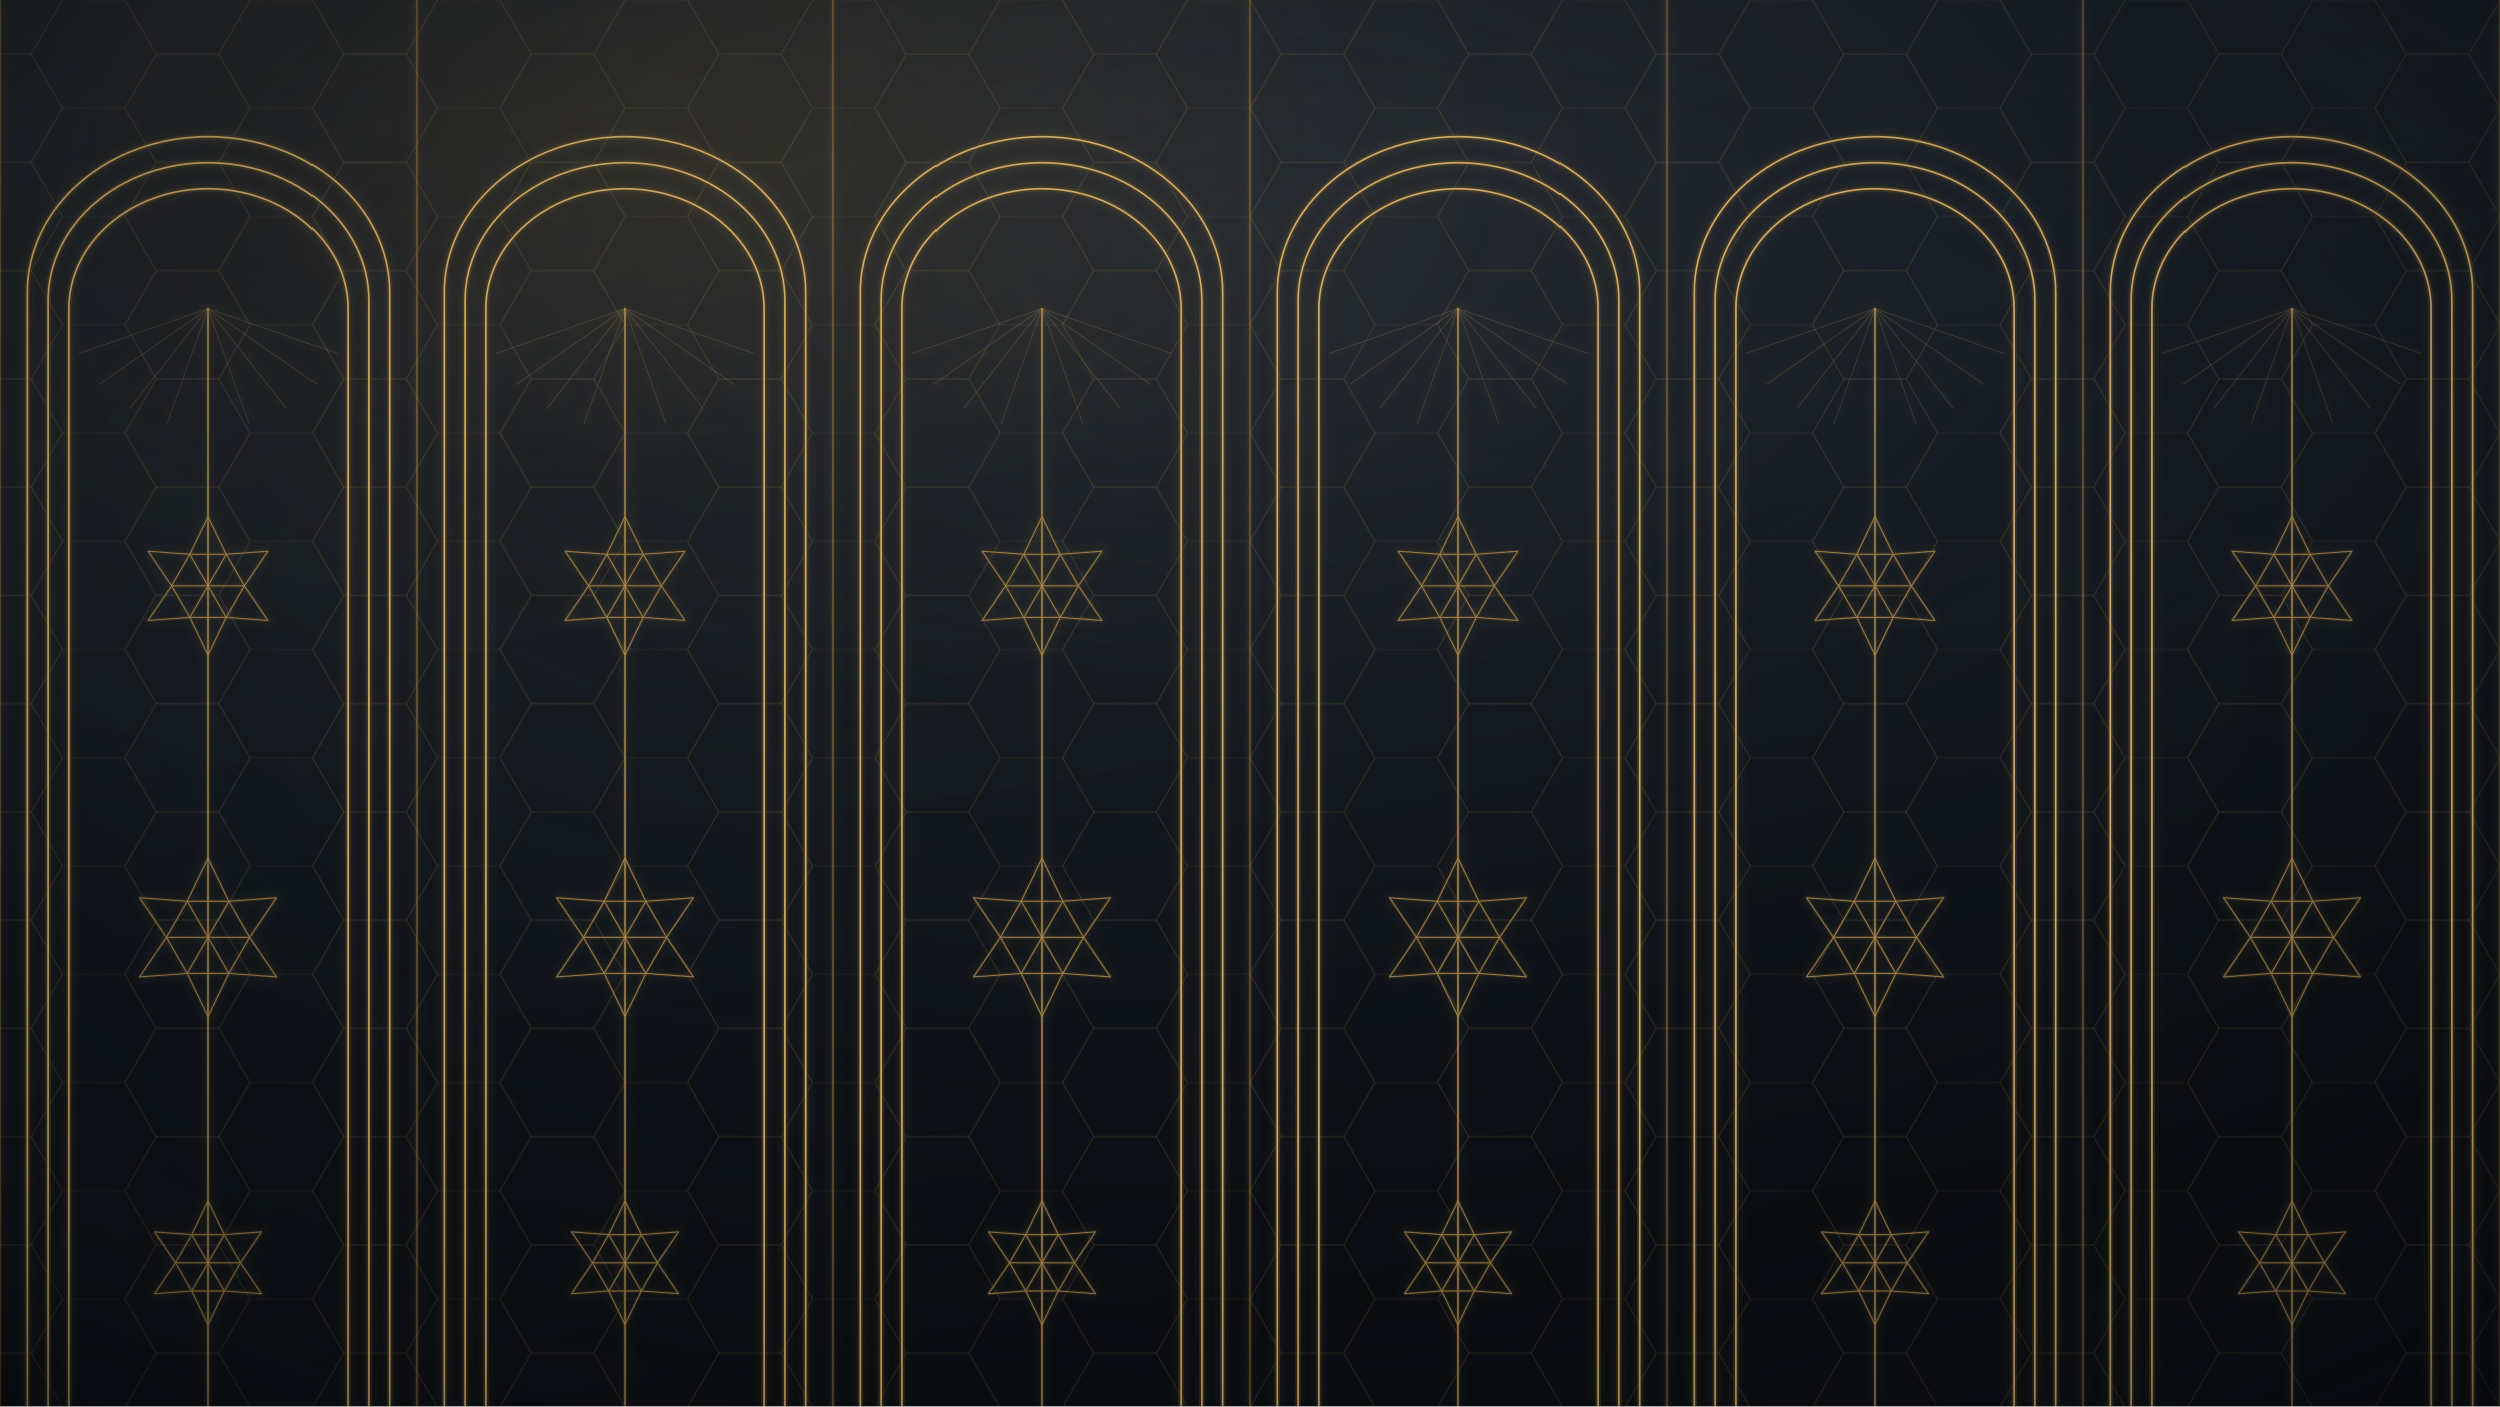
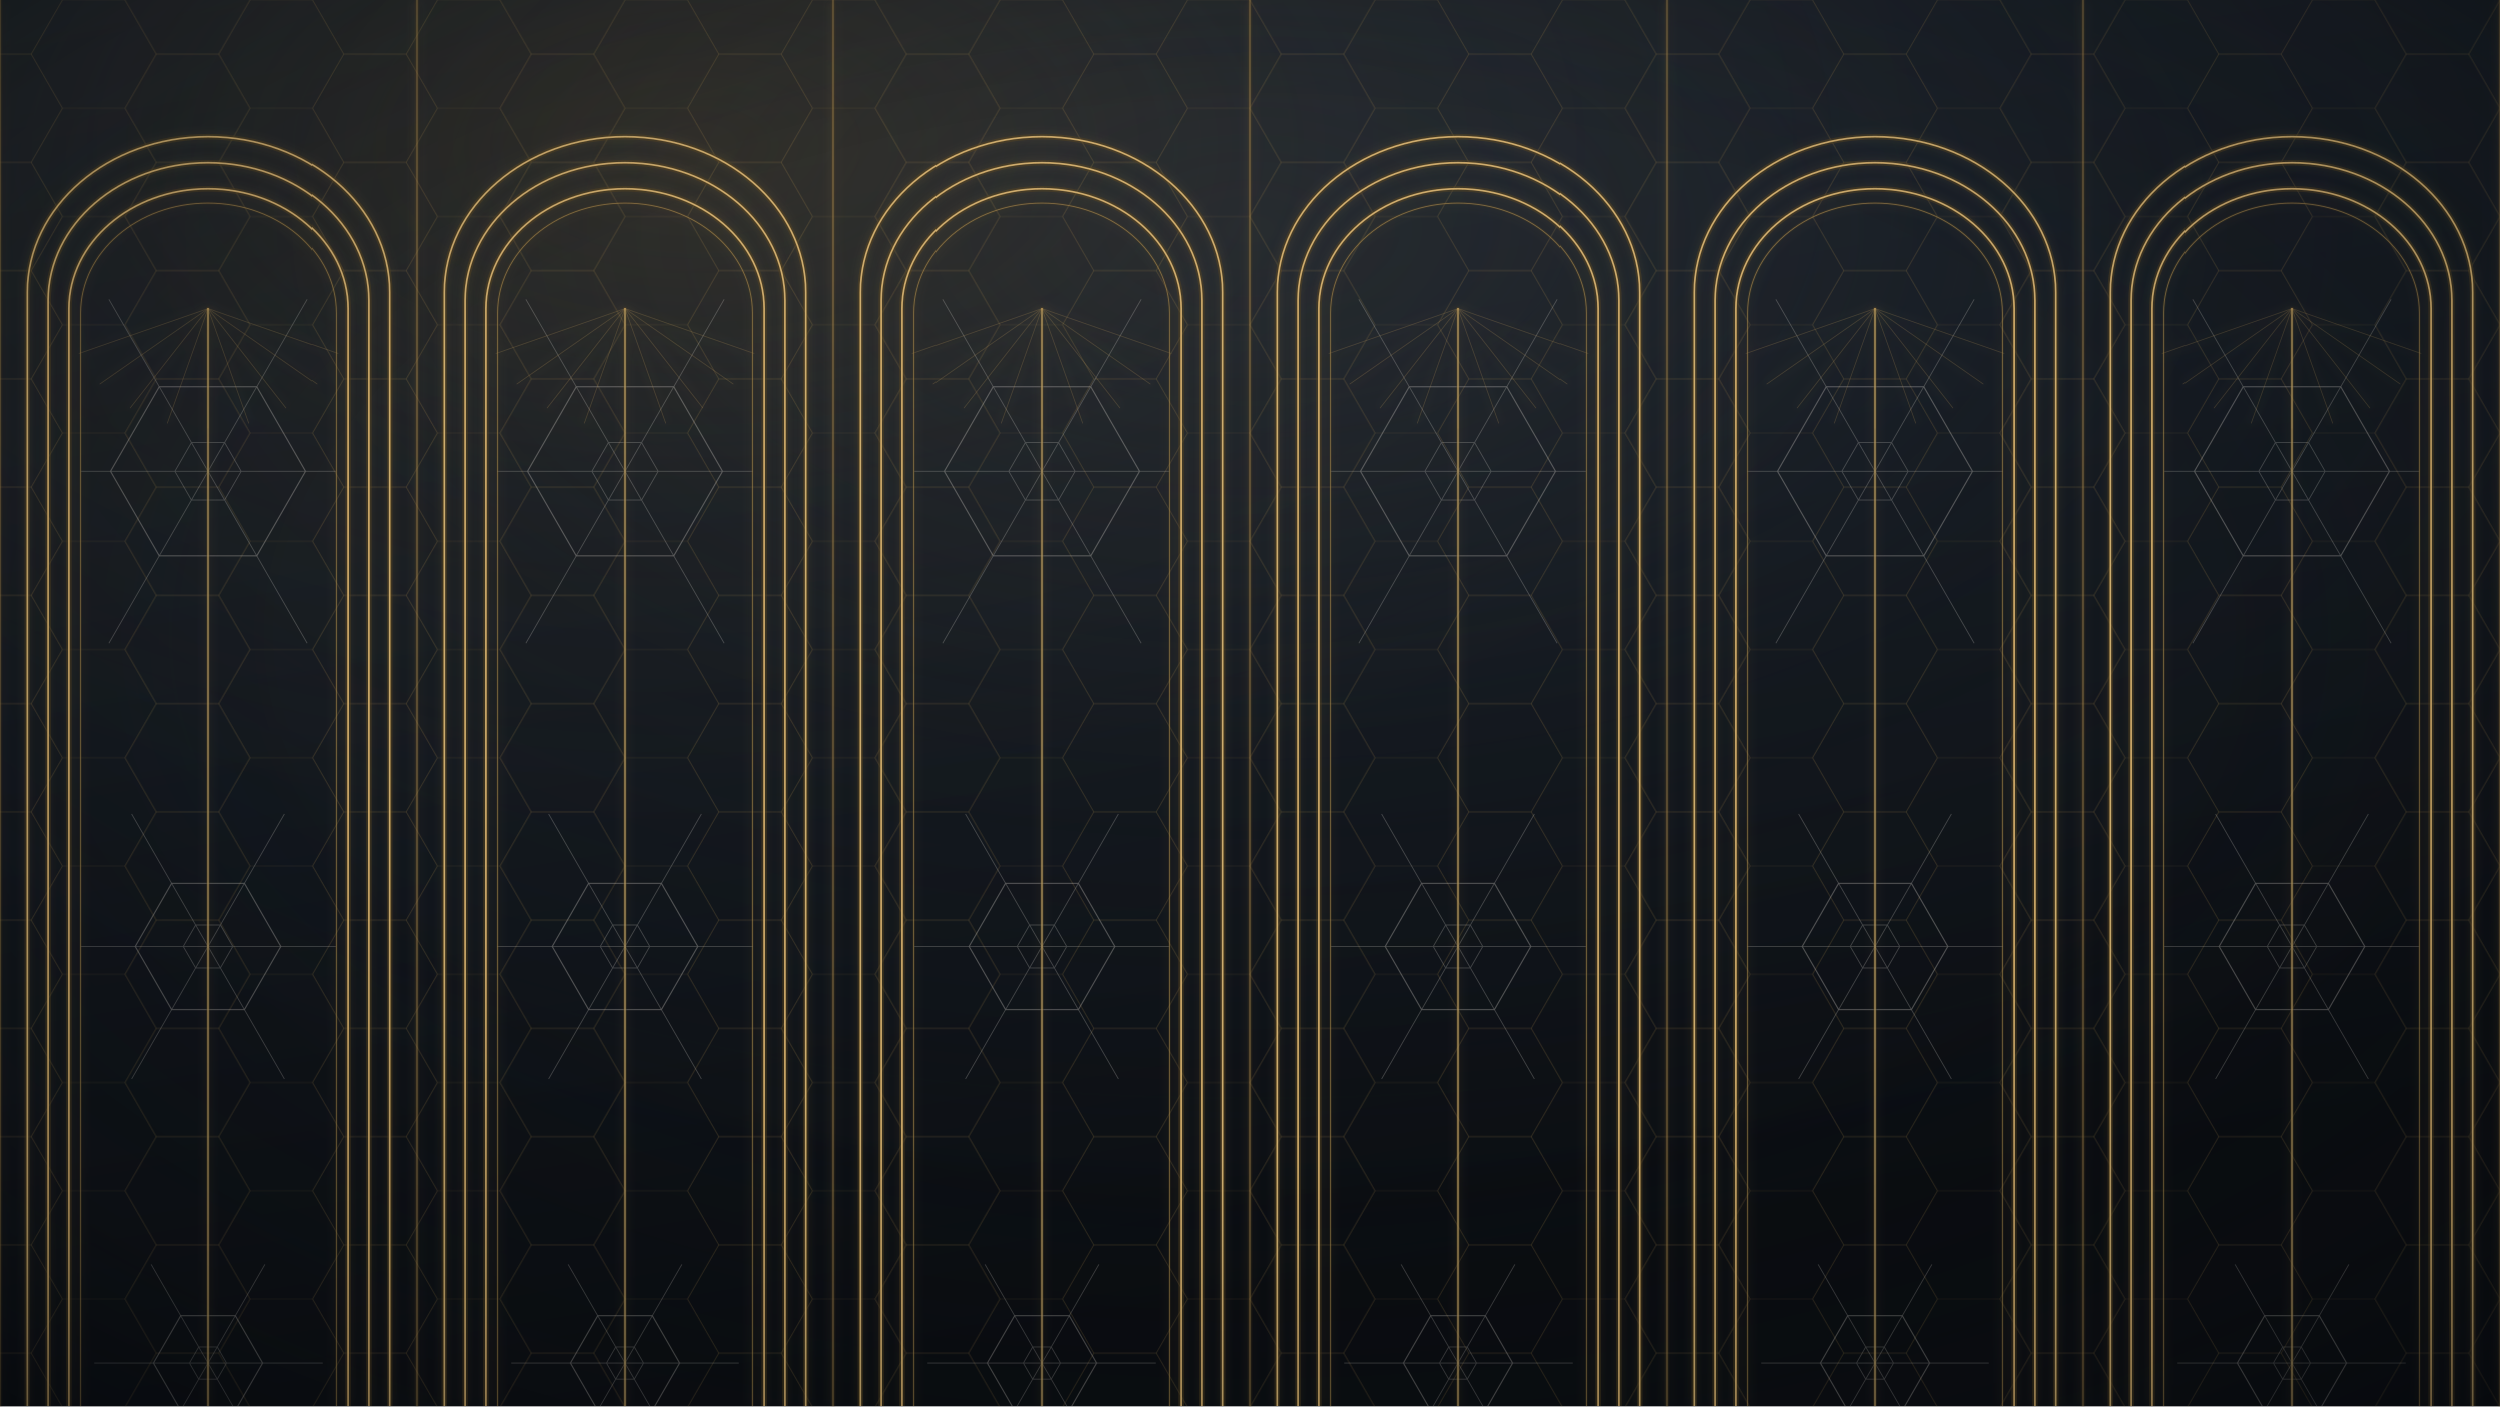
<svg xmlns="http://www.w3.org/2000/svg" width="3840" height="2160" viewBox="0 0 3840 2160">
  <defs>
    <linearGradient id="bg" x1="0" y1="0" x2="0.3" y2="1">
      <stop offset="0" stop-color="#1a2027" />
      <stop offset="0.5" stop-color="#12171d" />
      <stop offset="1" stop-color="#0a0d11" />
    </linearGradient>
    <radialGradient id="cool" cx="0.5" cy="0.16" r="0.7">
      <stop offset="0" stop-color="#2c343f" stop-opacity="0.5" />
      <stop offset="0.55" stop-color="#2c343f" stop-opacity="0.12" />
      <stop offset="1" stop-color="#2c343f" stop-opacity="0" />
    </radialGradient>
    <radialGradient id="warm" cx="0.28" cy="0.10" r="0.5">
      <stop offset="0" stop-color="#6b5327" stop-opacity="0.26" />
      <stop offset="0.5" stop-color="#6b5327" stop-opacity="0.07" />
      <stop offset="1" stop-color="#6b5327" stop-opacity="0" />
    </radialGradient>
    <radialGradient id="vig" cx="0.5" cy="0.45" r="0.78">
      <stop offset="0.48" stop-color="#07090c" stop-opacity="0" />
      <stop offset="0.8" stop-color="#07090c" stop-opacity="0.26" />
      <stop offset="1" stop-color="#04060a" stop-opacity="0.6" />
    </radialGradient>
    <filter id="bloom" x="-5%" y="-5%" width="110%" height="110%">
      <feGaussianBlur stdDeviation="7" />
    </filter>
    <pattern id="kikko" width="288.000" height="166.277" patternUnits="userSpaceOnUse">
      <path d="M 96.00 0.00 L 48.00 83.14 L -48.00 83.14 L -96.00 0.00 L -48.00 -83.14 L 48.00 -83.14 Z" fill="none" stroke="#c09a58" stroke-width="1.5" stroke-opacity="0.10" />
      <path d="M 384.00 0.00 L 336.00 83.14 L 240.00 83.14 L 192.00 0.00 L 240.00 -83.14 L 336.00 -83.14 Z" fill="none" stroke="#c09a58" stroke-width="1.5" stroke-opacity="0.10" />
      <path d="M 240.00 83.14 L 192.00 166.28 L 96.00 166.28 L 48.00 83.14 L 96.00 0.00 L 192.00 0.00 Z" fill="none" stroke="#c09a58" stroke-width="1.5" stroke-opacity="0.10" />
      <path d="M 96.00 166.28 L 48.00 249.42 L -48.00 249.42 L -96.00 166.28 L -48.00 83.14 L 48.00 83.14 Z" fill="none" stroke="#c09a58" stroke-width="1.5" stroke-opacity="0.10" />
      <path d="M 384.00 166.28 L 336.00 249.42 L 240.00 249.42 L 192.00 166.28 L 240.00 83.14 L 336.00 83.14 Z" fill="none" stroke="#c09a58" stroke-width="1.5" stroke-opacity="0.10" />
    </pattern>
+     <pattern id="asanoha" width="252.000" height="145.492" patternUnits="userSpaceOnUse" patternTransform="translate(320.0 474.04)">
+       <path d="M -126.00 -72.75 L -42.00 -72.75 M -126.00 -72.75 L -84.00 0.00 M -126.00 -72.75 L -168.00 0.00 M -126.00 -72.75 L -210.00 -72.75 M -126.00 -72.75 L -168.00 -145.49 M -126.00 -72.75 L -84.00 -145.49 M -126.00 72.75 L -42.00 72.75 M -126.00 72.75 L -84.00 145.49 M -126.00 72.75 L -168.00 145.49 M -126.00 72.75 L -210.00 72.75 M -126.00 72.75 L -168.00 0.00 M -126.00 72.75 L -84.00 0.00 M -126.00 218.24 L -42.00 218.24 M -126.00 218.24 L -84.00 290.98 M -126.00 218.24 L -168.00 290.98 M -126.00 218.24 L -210.00 218.24 M -126.00 218.24 L -168.00 145.49 M -126.00 218.24 L -84.00 145.49 M -126.00 363.73 L -42.00 363.73 M -126.00 363.73 L -84.00 436.48 M -126.00 363.73 L -168.00 436.48 M -126.00 363.73 L -210.00 363.73 M -126.00 363.73 L -168.00 290.98 M -126.00 363.73 L -84.00 290.98 M -126.00 509.22 L -42.00 509.22 M -126.00 509.22 L -84.00 581.97 M -126.00 509.22 L -168.00 581.97 M -126.00 509.22 L -210.00 509.22 M -126.00 509.22 L -168.00 436.48 M -126.00 509.22 L -84.00 436.48 M 0.00 -145.49 L 84.00 -145.49 M 0.00 -145.49 L 42.00 -72.75 M 0.00 -145.49 L -42.00 -72.75 M 0.00 -145.49 L -84.00 -145.49 M 0.00 -145.49 L -42.00 -218.24 M 0.00 -145.49 L 42.00 -218.24 M 0.00 0.00 L 84.00 0.00 M 0.00 0.00 L 42.00 72.75 M 0.00 0.00 L -42.00 72.75 M 0.00 0.00 L -84.00 0.00 M 0.00 0.00 L -42.00 -72.75 M 0.00 0.00 L 42.00 -72.75 M 0.00 145.49 L 84.00 145.49 M 0.00 145.49 L 42.00 218.24 M 0.00 145.49 L -42.00 218.24 M 0.00 145.49 L -84.00 145.49 M 0.00 145.49 L -42.00 72.75 M 0.00 145.49 L 42.00 72.75 M 0.00 290.98 L 84.00 290.98 M 0.00 290.98 L 42.00 363.73 M 0.00 290.98 L -42.00 363.73 M 0.00 290.98 L -84.00 290.98 M 0.00 290.98 L -42.00 218.24 M 0.00 290.98 L 42.00 218.24 M 0.00 436.48 L 84.00 436.48 M 0.00 436.48 L 42.00 509.22 M 0.00 436.48 L -42.00 509.22 M 0.00 436.48 L -84.00 436.48 M 0.00 436.48 L -42.00 363.73 M 0.00 436.48 L 42.00 363.73 M 126.00 -72.75 L 210.00 -72.75 M 126.00 -72.75 L 168.00 0.00 M 126.00 -72.75 L 84.00 0.00 M 126.00 -72.75 L 42.00 -72.75 M 126.00 -72.75 L 84.00 -145.49 M 126.00 -72.75 L 168.00 -145.49 M 126.00 72.75 L 210.00 72.75 M 126.00 72.75 L 168.00 145.49 M 126.00 72.75 L 84.00 145.49 M 126.00 72.75 L 42.00 72.75 M 126.00 72.75 L 84.00 0.00 M 126.00 72.75 L 168.00 0.00 M 126.00 218.24 L 210.00 218.24 M 126.00 218.24 L 168.00 290.98 M 126.00 218.24 L 84.00 290.98 M 126.00 218.24 L 42.00 218.24 M 126.00 218.24 L 84.00 145.49 M 126.00 218.24 L 168.00 145.49 M 126.00 363.73 L 210.00 363.73 M 126.00 363.73 L 168.00 436.48 M 126.00 363.73 L 84.00 436.48 M 126.00 363.73 L 42.00 363.73 M 126.00 363.73 L 84.00 290.98 M 126.00 363.73 L 168.00 290.98 M 126.00 509.22 L 210.00 509.22 M 126.00 509.22 L 168.00 581.97 M 126.00 509.22 L 84.00 581.97 M 126.00 509.22 L 42.00 509.22 M 126.00 509.22 L 84.00 436.48 M 126.00 509.22 L 168.00 436.48 M 252.00 -145.49 L 336.00 -145.49 M 252.00 -145.49 L 294.00 -72.75 M 252.00 -145.49 L 210.00 -72.75 M 252.00 -145.49 L 168.00 -145.49 M 252.00 -145.49 L 210.00 -218.24 M 252.00 -145.49 L 294.00 -218.24 M 252.00 0.00 L 336.00 0.00 M 252.00 0.00 L 294.00 72.75 M 252.00 0.00 L 210.00 72.75 M 252.00 0.00 L 168.00 0.00 M 252.00 0.00 L 210.00 -72.75 M 252.00 0.00 L 294.00 -72.75 M 252.00 145.49 L 336.00 145.49 M 252.00 145.49 L 294.00 218.24 M 252.00 145.49 L 210.00 218.24 M 252.00 145.49 L 168.00 145.49 M 252.00 145.49 L 210.00 72.75 M 252.00 145.49 L 294.00 72.75 M 252.00 290.98 L 336.00 290.98 M 252.00 290.98 L 294.00 363.73 M 252.00 290.98 L 210.00 363.73 M 252.00 290.98 L 168.00 290.98 M 252.00 290.98 L 210.00 218.24 M 252.00 290.98 L 294.00 218.24 M 252.00 436.48 L 336.00 436.48 M 252.00 436.48 L 294.00 509.22 M 252.00 436.48 L 210.00 509.22 M 252.00 436.48 L 168.00 436.48 M 252.00 436.48 L 210.00 363.73 M 252.00 436.48 L 294.00 363.73 M 378.00 -72.75 L 462.00 -72.75 M 378.00 -72.75 L 420.00 0.00 M 378.00 -72.75 L 336.00 0.00 M 378.00 -72.75 L 294.00 -72.75 M 378.00 -72.75 L 336.00 -145.49 M 378.00 -72.75 L 420.00 -145.49 M 378.00 72.75 L 462.00 72.75 M 378.00 72.75 L 420.00 145.49 M 378.00 72.75 L 336.00 145.49 M 378.00 72.75 L 294.00 72.75 M 378.00 72.75 L 336.00 0.00 M 378.00 72.75 L 420.00 0.00 M 378.00 218.24 L 462.00 218.24 M 378.00 218.24 L 420.00 290.98 M 378.00 218.24 L 336.00 290.98 M 378.00 218.24 L 294.00 218.24 M 378.00 218.24 L 336.00 145.49 M 378.00 218.24 L 420.00 145.49 M 378.00 363.73 L 462.00 363.73 M 378.00 363.73 L 420.00 436.48 M 378.00 363.73 L 336.00 436.48 M 378.00 363.73 L 294.00 363.73 M 378.00 363.73 L 336.00 290.98 M 378.00 363.73 L 420.00 290.98 M 378.00 509.22 L 462.00 509.22 M 378.00 509.22 L 420.00 581.97 M 378.00 509.22 L 336.00 581.97 M 378.00 509.22 L 294.00 509.22 M 378.00 509.22 L 336.00 436.48 M 378.00 509.22 L 420.00 436.48" fill="none" stroke="#e8e2d8" stroke-width="1.25" stroke-opacity="0.24" />
+       <path d="M -42.00 -72.75 L -84.00 0.00 L -168.00 0.00 L -210.00 -72.75 L -168.00 -145.49 L -84.00 -145.49 Z M -42.00 72.75 L -84.00 145.49 L -168.00 145.49 L -210.00 72.75 L -168.00 0.00 L -84.00 0.00 Z M -42.00 218.24 L -84.00 290.98 L -168.00 290.98 L -210.00 218.24 L -168.00 145.49 L -84.00 145.49 Z M -42.00 363.73 L -84.00 436.48 L -168.00 436.48 L -210.00 363.73 L -168.00 290.98 L -84.00 290.98 Z M -42.00 509.22 L -84.00 581.97 L -168.00 581.97 L -210.00 509.22 L -168.00 436.48 L -84.00 436.48 Z M 84.00 -145.49 L 42.00 -72.75 L -42.00 -72.75 L -84.00 -145.49 L -42.00 -218.24 L 42.00 -218.24 Z M 84.00 0.00 L 42.00 72.75 L -42.00 72.75 L -84.00 0.00 L -42.00 -72.75 L 42.00 -72.75 Z M 84.00 145.49 L 42.00 218.24 L -42.00 218.24 L -84.00 145.49 L -42.00 72.75 L 42.00 72.75 Z M 84.00 290.98 L 42.00 363.73 L -42.00 363.73 L -84.00 290.98 L -42.00 218.24 L 42.00 218.24 Z M 84.00 436.48 L 42.00 509.22 L -42.00 509.22 L -84.00 436.48 L -42.00 363.73 L 42.00 363.73 Z M 210.00 -72.75 L 168.00 0.00 L 84.00 0.00 L 42.00 -72.75 L 84.00 -145.49 L 168.00 -145.49 Z M 210.00 72.75 L 168.00 145.49 L 84.00 145.49 L 42.00 72.75 L 84.00 0.00 L 168.00 0.00 Z M 210.00 218.24 L 168.00 290.98 L 84.00 290.98 L 42.00 218.24 L 84.00 145.49 L 168.00 145.49 Z M 210.00 363.73 L 168.00 436.48 L 84.00 436.48 L 42.00 363.73 L 84.00 290.98 L 168.00 290.98 Z M 210.00 509.22 L 168.00 581.97 L 84.00 581.97 L 42.00 509.22 L 84.00 436.48 L 168.00 436.48 Z M 336.00 -145.49 L 294.00 -72.75 L 210.00 -72.75 L 168.00 -145.49 L 210.00 -218.24 L 294.00 -218.24 Z M 336.00 0.00 L 294.00 72.75 L 210.00 72.75 L 168.00 0.00 L 210.00 -72.75 L 294.00 -72.75 Z M 336.00 145.49 L 294.00 218.24 L 210.00 218.24 L 168.00 145.49 L 210.00 72.75 L 294.00 72.75 Z M 336.00 290.98 L 294.00 363.73 L 210.00 363.73 L 168.00 290.98 L 210.00 218.24 L 294.00 218.24 Z M 336.00 436.48 L 294.00 509.22 L 210.00 509.22 L 168.00 436.48 L 210.00 363.73 L 294.00 363.73 Z M 462.00 -72.75 L 420.00 0.00 L 336.00 0.00 L 294.00 -72.75 L 336.00 -145.49 L 420.00 -145.49 Z M 462.00 72.75 L 420.00 145.49 L 336.00 145.49 L 294.00 72.75 L 336.00 0.00 L 420.00 0.00 Z M 462.00 218.24 L 420.00 290.98 L 336.00 290.98 L 294.00 218.24 L 336.00 145.49 L 420.00 145.49 Z M 462.00 363.73 L 420.00 436.48 L 336.00 436.48 L 294.00 363.73 L 336.00 290.98 L 420.00 290.98 Z M 462.00 509.22 L 420.00 581.97 L 336.00 581.97 L 294.00 509.22 L 336.00 436.48 L 420.00 436.48 Z" fill="none" stroke="#e8e2d8" stroke-width="0.9" stroke-opacity="0.10" />
+     </pattern>
+     <pattern id="kagome" width="640" height="2160" patternUnits="userSpaceOnUse">
+       <path d="M -261.97 474.04 L -261.97 2160.00 M -116.48 474.04 L -116.48 2160.00 M 29.02 474.04 L 29.02 2160.00 M 174.51 474.04 L 174.51 2160.00 M 320.00 474.04 L 320.00 2160.00 M 465.49 474.04 L 465.49 2160.00 M 610.98 474.04 L 610.98 2160.00 M -200.00 -3758.44 L 840.00 -1957.11 M -200.00 -1957.11 L 840.00 -3758.44 M -200.00 -3467.46 L 840.00 -1666.12 M -200.00 -1666.12 L 840.00 -3467.46 M -200.00 -3176.47 L 840.00 -1375.14 M -200.00 -1375.14 L 840.00 -3176.47 M -200.00 -2885.49 L 840.00 -1084.15 M -200.00 -1084.15 L 840.00 -2885.49 M -200.00 -2594.50 L 840.00 -793.17 M -200.00 -793.17 L 840.00 -2594.50 M -200.00 -2303.52 L 840.00 -502.19 M -200.00 -502.19 L 840.00 -2303.52 M -200.00 -2012.53 L 840.00 -211.20 M -200.00 -211.20 L 840.00 -2012.53 M -200.00 -1721.55 L 840.00 79.78 M -200.00 79.78 L 840.00 -1721.55 M -200.00 -1430.56 L 840.00 370.77 M -200.00 370.77 L 840.00 -1430.56 M -200.00 -1139.58 L 840.00 661.75 M -200.00 661.75 L 840.00 -1139.58 M -200.00 -848.60 L 840.00 952.74 M -200.00 952.74 L 840.00 -848.60 M -200.00 -557.61 L 840.00 1243.72 M -200.00 1243.72 L 840.00 -557.61 M -200.00 -266.63 L 840.00 1534.71 M -200.00 1534.71 L 840.00 -266.63 M -200.00 24.36 L 840.00 1825.69 M -200.00 1825.69 L 840.00 24.36 M -200.00 315.34 L 840.00 2116.68 M -200.00 2116.68 L 840.00 315.34 M -200.00 606.33 L 840.00 2407.66 M -200.00 2407.66 L 840.00 606.33 M -200.00 897.31 L 840.00 2698.64 M -200.00 2698.64 L 840.00 897.31 M -200.00 1188.30 L 840.00 2989.63 M -200.00 2989.63 L 840.00 1188.30 M -200.00 1479.28 L 840.00 3280.61 M -200.00 3280.61 L 840.00 1479.28 M -200.00 1770.27 L 840.00 3571.60 M -200.00 3571.60 L 840.00 1770.27 M -200.00 2061.25 L 840.00 3862.58 M -200.00 3862.58 L 840.00 2061.25 M -200.00 2352.23 L 840.00 4153.57 M -200.00 4153.57 L 840.00 2352.23 M -200.00 2643.22 L 840.00 4444.55 M -200.00 4444.55 L 840.00 2643.22 M -200.00 2934.20 L 840.00 4735.54 M -200.00 4735.54 L 840.00 2934.20 M -200.00 3225.19 L 840.00 5026.52 M -200.00 5026.52 L 840.00 3225.19" fill="none" stroke="#e8e2d8" stroke-width="1.15" stroke-opacity="0.22" />
+     </pattern>
+     <pattern id="medallion" width="640" height="2160" patternUnits="userSpaceOnUse">
+       <path d="M 470.00 724.04 L 395.00 853.94 L 245.00 853.94 L 170.00 724.04 L 245.00 594.14 L 395.00 594.14 Z M 320.00 724.04 L 470.00 724.04 M 470.00 724.04 L 625.00 724.04 M 320.00 724.04 L 395.00 853.94 M 395.00 853.94 L 472.50 988.18 M 320.00 724.04 L 245.00 853.94 M 245.00 853.94 L 167.50 988.18 M 320.00 724.04 L 170.00 724.04 M 170.00 724.04 L 15.00 724.04 M 320.00 724.04 L 245.00 594.14 M 245.00 594.14 L 167.50 459.90 M 320.00 724.04 L 395.00 594.14 M 395.00 594.14 L 472.50 459.90 M 371.00 724.04 L 345.50 768.21 L 294.50 768.21 L 269.00 724.04 L 294.50 679.87 L 345.50 679.87 Z" fill="none" stroke="#e8e2d8" stroke-width="1.35" stroke-opacity="0.24" />
+       <path d="M 470.00 724.04 L 395.00 853.94 L 245.00 853.94 L 170.00 724.04 L 245.00 594.14 L 395.00 594.14 Z" fill="none" stroke="#e8e2d8" stroke-width="2.2" stroke-opacity="0.10" />
+       <path d="M 432.00 1454.04 L 376.00 1551.03 L 264.00 1551.03 L 208.00 1454.04 L 264.00 1357.05 L 376.00 1357.05 Z M 320.00 1454.04 L 432.00 1454.04 M 432.00 1454.04 L 555.00 1454.04 M 320.00 1454.04 L 376.00 1551.03 M 376.00 1551.03 L 437.50 1657.56 M 320.00 1454.04 L 264.00 1551.03 M 264.00 1551.03 L 202.50 1657.56 M 320.00 1454.04 L 208.00 1454.04 M 208.00 1454.04 L 85.00 1454.04 M 320.00 1454.04 L 264.00 1357.05 M 264.00 1357.05 L 202.50 1250.52 M 320.00 1454.04 L 376.00 1357.05 M 376.00 1357.05 L 437.50 1250.52 M 358.08 1454.04 L 339.04 1487.02 L 300.96 1487.02 L 281.92 1454.04 L 300.96 1421.06 L 339.04 1421.06 Z" fill="none" stroke="#e8e2d8" stroke-width="1.35" stroke-opacity="0.24" />
+       <path d="M 432.00 1454.04 L 376.00 1551.03 L 264.00 1551.03 L 208.00 1454.04 L 264.00 1357.05 L 376.00 1357.05 Z" fill="none" stroke="#e8e2d8" stroke-width="2.2" stroke-opacity="0.10" />
+       <path d="M 404.00 2094.04 L 362.00 2166.79 L 278.00 2166.79 L 236.00 2094.04 L 278.00 2021.29 L 362.00 2021.29 Z M 320.00 2094.04 L 404.00 2094.04 M 404.00 2094.04 L 495.00 2094.04 M 320.00 2094.04 L 362.00 2166.79 M 362.00 2166.79 L 407.50 2245.59 M 320.00 2094.04 L 278.00 2166.79 M 278.00 2166.79 L 232.50 2245.59 M 320.00 2094.04 L 236.00 2094.04 M 236.00 2094.04 L 145.00 2094.04 M 320.00 2094.04 L 278.00 2021.29 M 278.00 2021.29 L 232.50 1942.49 M 320.00 2094.04 L 362.00 2021.29 M 362.00 2021.29 L 407.50 1942.49 M 348.56 2094.04 L 334.28 2118.77 L 305.72 2118.77 L 291.44 2094.04 L 305.72 2069.31 L 334.28 2069.31 Z" fill="none" stroke="#e8e2d8" stroke-width="1.35" stroke-opacity="0.24" />
+       <path d="M 404.00 2094.04 L 362.00 2166.79 L 278.00 2166.79 L 236.00 2094.04 L 278.00 2021.29 L 362.00 2021.29 Z" fill="none" stroke="#e8e2d8" stroke-width="2.2" stroke-opacity="0.10" />
+     </pattern>
+     <pattern id="kagome-hybrid" width="640" height="2160" patternUnits="userSpaceOnUse">
+       <path d="M -261.97 1234.04 L -261.97 2160.00 M -116.48 1234.04 L -116.48 2160.00 M 29.02 1234.04 L 29.02 2160.00 M 174.51 1234.04 L 174.51 2160.00 M 320.00 1234.04 L 320.00 2160.00 M 465.49 1234.04 L 465.49 2160.00 M 610.98 1234.04 L 610.98 2160.00 M -200.00 -2998.44 L 840.00 -1197.11 M -200.00 -1197.11 L 840.00 -2998.44 M -200.00 -2707.46 L 840.00 -906.12 M -200.00 -906.12 L 840.00 -2707.46 M -200.00 -2416.47 L 840.00 -615.14 M -200.00 -615.14 L 840.00 -2416.47 M -200.00 -2125.49 L 840.00 -324.15 M -200.00 -324.15 L 840.00 -2125.49 M -200.00 -1834.50 L 840.00 -33.17 M -200.00 -33.17 L 840.00 -1834.50 M -200.00 -1543.52 L 840.00 257.81 M -200.00 257.81 L 840.00 -1543.52 M -200.00 -1252.53 L 840.00 548.80 M -200.00 548.80 L 840.00 -1252.53 M -200.00 -961.55 L 840.00 839.78 M -200.00 839.78 L 840.00 -961.55 M -200.00 -670.56 L 840.00 1130.77 M -200.00 1130.77 L 840.00 -670.56 M -200.00 -379.58 L 840.00 1421.75 M -200.00 1421.75 L 840.00 -379.58 M -200.00 -88.60 L 840.00 1712.74 M -200.00 1712.74 L 840.00 -88.60 M -200.00 202.39 L 840.00 2003.72 M -200.00 2003.72 L 840.00 202.39 M -200.00 493.37 L 840.00 2294.71 M -200.00 2294.71 L 840.00 493.37 M -200.00 784.36 L 840.00 2585.69 M -200.00 2585.69 L 840.00 784.36 M -200.00 1075.34 L 840.00 2876.68 M -200.00 2876.68 L 840.00 1075.34 M -200.00 1366.33 L 840.00 3167.66 M -200.00 3167.66 L 840.00 1366.33 M -200.00 1657.31 L 840.00 3458.64 M -200.00 3458.64 L 840.00 1657.31 M -200.00 1948.30 L 840.00 3749.63 M -200.00 3749.63 L 840.00 1948.30 M -200.00 2239.28 L 840.00 4040.61 M -200.00 4040.61 L 840.00 2239.28 M -200.00 2530.27 L 840.00 4331.60 M -200.00 4331.60 L 840.00 2530.27 M -200.00 2821.25 L 840.00 4622.58 M -200.00 4622.58 L 840.00 2821.25 M -200.00 3112.23 L 840.00 4913.57 M -200.00 4913.57 L 840.00 3112.23 M -200.00 3403.22 L 840.00 5204.55 M -200.00 5204.55 L 840.00 3403.22 M -200.00 3694.20 L 840.00 5495.54 M -200.00 5495.54 L 840.00 3694.20 M -200.00 3985.19 L 840.00 5786.52 M -200.00 5786.52 L 840.00 3985.19" fill="none" stroke="#e8e2d8" stroke-width="1.15" stroke-opacity="0.22" />
+       <path d="M 0 1234.04 L 640 1234.04" fill="none" stroke="#e8e2d8" stroke-width="1.6" stroke-opacity="0.34" />
+     </pattern>
+     <mask id="panel-mask">
+       <rect width="3840" height="2160" fill="black" />
+       <path transform="translate(0 0)" d="M 124.00 2160.00 L 124.00 480.56 A 196.00 168.56 0 0 1 516.00 480.56 L 516.00 2160.00 Z" fill="white" />
+       <path transform="translate(640 0)" d="M 124.00 2160.00 L 124.00 480.56 A 196.00 168.56 0 0 1 516.00 480.56 L 516.00 2160.00 Z" fill="white" />
+       <path transform="translate(1280 0)" d="M 124.00 2160.00 L 124.00 480.56 A 196.00 168.56 0 0 1 516.00 480.56 L 516.00 2160.00 Z" fill="white" />
+       <path transform="translate(1920 0)" d="M 124.00 2160.00 L 124.00 480.56 A 196.00 168.56 0 0 1 516.00 480.56 L 516.00 2160.00 Z" fill="white" />
+       <path transform="translate(2560 0)" d="M 124.00 2160.00 L 124.00 480.56 A 196.00 168.56 0 0 1 516.00 480.56 L 516.00 2160.00 Z" fill="white" />
+       <path transform="translate(3200 0)" d="M 124.00 2160.00 L 124.00 480.56 A 196.00 168.56 0 0 1 516.00 480.56 L 516.00 2160.00 Z" fill="white" />
+     </mask>
    <pattern id="arches" width="640" height="2160" patternUnits="userSpaceOnUse">
      <g fill="none" stroke-linecap="round" stroke-linejoin="round">
        <g filter="url(#bloom)" stroke="#c09a58" opacity="0.22">
          <path d="M 0 0 L 0 2160 M 640 0 L 640 2160" stroke-width="4.20" />
          <path d="M 42.00 2160.00 L 42.00 449.08 A 278.00 239.08 0 0 1 598.00 449.08 L 598.00 2160.00" stroke-width="5.10" />
          <path d="M 74.00 2160.00 L 74.00 461.56 A 246.00 211.56 0 0 1 566.00 461.56 L 566.00 2160.00" stroke-width="5.10" />
          <path d="M 106.00 2160.00 L 106.00 474.04 A 214.00 184.04 0 0 1 534.00 474.04 L 534.00 2160.00" stroke-width="5.10" />
          <path d="M 320.0 474.04 L 320.0 2160" stroke-width="3.30" />
          <path d="M 320.0 474.04 L 518.42 542.98" stroke-width="1.20" />
          <path d="M 320.0 474.04 L 486.31 589.86" stroke-width="1.20" />
          <path d="M 320.0 474.04 L 439.67 626.62" stroke-width="1.20" />
          <path d="M 320.0 474.04 L 382.57 650.04" stroke-width="1.20" />
          <path d="M 320.0 474.04 L 320.00 658.08" stroke-width="1.20" />
          <path d="M 320.0 474.04 L 257.43 650.04" stroke-width="1.20" />
          <path d="M 320.0 474.04 L 200.33 626.62" stroke-width="1.20" />
          <path d="M 320.0 474.04 L 153.69 589.86" stroke-width="1.20" />
          <path d="M 320.0 474.04 L 121.58 542.98" stroke-width="1.20" />
-           <path d="M 376.00 900.00 L 348.00 948.50 L 292.00 948.50 L 264.00 900.00 L 292.00 851.50 L 348.00 851.50 Z M 320.0 900 L 376.00 900.00 M 320.0 900 L 348.00 948.50 M 320.0 900 L 292.00 948.50 M 320.0 900 L 264.00 900.00 M 320.0 900 L 292.00 851.50 M 320.0 900 L 348.00 851.50 M 376.00 900.00 L 412.15 953.20 L 348.00 948.50 M 348.00 948.50 L 320.00 1006.40 L 292.00 948.50 M 292.00 948.50 L 227.85 953.20 L 264.00 900.00 M 264.00 900.00 L 227.85 846.80 L 292.00 851.50 M 292.00 851.50 L 320.00 793.60 L 348.00 851.50 M 348.00 851.50 L 412.15 846.80 L 376.00 900.00" stroke-width="3.00" />
-           <path d="M 384.00 1440.00 L 352.00 1495.43 L 288.00 1495.43 L 256.00 1440.00 L 288.00 1384.57 L 352.00 1384.57 Z M 320.0 1440 L 384.00 1440.00 M 320.0 1440 L 352.00 1495.43 M 320.0 1440 L 288.00 1495.43 M 320.0 1440 L 256.00 1440.00 M 320.0 1440 L 288.00 1384.57 M 320.0 1440 L 352.00 1384.57 M 384.00 1440.00 L 425.31 1500.80 L 352.00 1495.43 M 352.00 1495.43 L 320.00 1561.60 L 288.00 1495.43 M 288.00 1495.43 L 214.69 1500.80 L 256.00 1440.00 M 256.00 1440.00 L 214.69 1379.20 L 288.00 1384.57 M 288.00 1384.57 L 320.00 1318.40 L 352.00 1384.57 M 352.00 1384.57 L 425.31 1379.20 L 384.00 1440.00" stroke-width="3.00" />
-           <path d="M 370.00 1940.00 L 345.00 1983.30 L 295.00 1983.30 L 270.00 1940.00 L 295.00 1896.70 L 345.00 1896.70 Z M 320.0 1940 L 370.00 1940.00 M 320.0 1940 L 345.00 1983.30 M 320.0 1940 L 295.00 1983.30 M 320.0 1940 L 270.00 1940.00 M 320.0 1940 L 295.00 1896.70 M 320.0 1940 L 345.00 1896.70 M 370.00 1940.00 L 402.27 1987.50 L 345.00 1983.30 M 345.00 1983.30 L 320.00 2035.00 L 295.00 1983.30 M 295.00 1983.30 L 237.73 1987.50 L 270.00 1940.00 M 270.00 1940.00 L 237.73 1892.50 L 295.00 1896.70 M 295.00 1896.70 L 320.00 1845.00 L 345.00 1896.70 M 345.00 1896.70 L 402.27 1892.50 L 370.00 1940.00" stroke-width="3.00" />
+           <path d="M 124.00 2160.00 L 124.00 480.56 A 196.00 168.56 0 0 1 516.00 480.56 L 516.00 2160.00" stroke-width="2.40" />
        </g>
        <path d="M 0 0 L 0 2160 M 640 0 L 640 2160" stroke="#5b4620" stroke-width="7.0" stroke-opacity="0.23" />
        <path d="M 0 0 L 0 2160 M 640 0 L 640 2160" stroke="#c09a58" stroke-width="2.0" stroke-opacity="0.50" />
        <path d="M 42.00 2160.00 L 42.00 449.08 A 278.00 239.08 0 0 1 598.00 449.08 L 598.00 2160.00" stroke="#5b4620" stroke-width="8.5" stroke-opacity="0.43" />
        <path d="M 42.00 2160.00 L 42.00 449.08 A 278.00 239.08 0 0 1 598.00 449.08 L 598.00 2160.00" stroke="#c09a58" stroke-width="2.8" stroke-opacity="0.95" />
        <path d="M 42.00 2160.00 L 42.00 449.08 A 278.00 239.08 0 0 1 598.00 449.08 L 598.00 2160.00" stroke="#ecd7a4" stroke-width="1.0" stroke-opacity="0.55" />
        <path d="M 74.00 2160.00 L 74.00 461.56 A 246.00 211.56 0 0 1 566.00 461.56 L 566.00 2160.00" stroke="#5b4620" stroke-width="8.5" stroke-opacity="0.43" />
        <path d="M 74.00 2160.00 L 74.00 461.56 A 246.00 211.56 0 0 1 566.00 461.56 L 566.00 2160.00" stroke="#c09a58" stroke-width="2.8" stroke-opacity="0.95" />
        <path d="M 74.00 2160.00 L 74.00 461.56 A 246.00 211.56 0 0 1 566.00 461.56 L 566.00 2160.00" stroke="#ecd7a4" stroke-width="1.0" stroke-opacity="0.55" />
        <path d="M 106.00 2160.00 L 106.00 474.04 A 214.00 184.04 0 0 1 534.00 474.04 L 534.00 2160.00" stroke="#5b4620" stroke-width="8.5" stroke-opacity="0.43" />
        <path d="M 106.00 2160.00 L 106.00 474.04 A 214.00 184.04 0 0 1 534.00 474.04 L 534.00 2160.00" stroke="#c09a58" stroke-width="2.8" stroke-opacity="0.95" />
        <path d="M 106.00 2160.00 L 106.00 474.04 A 214.00 184.04 0 0 1 534.00 474.04 L 534.00 2160.00" stroke="#ecd7a4" stroke-width="1.0" stroke-opacity="0.55" />
        <path d="M 320.0 474.04 L 320.0 2160" stroke="#5b4620" stroke-width="5.5" stroke-opacity="0.36" />
        <path d="M 320.0 474.04 L 320.0 2160" stroke="#c09a58" stroke-width="1.9" stroke-opacity="0.80" />
        <path d="M 320.0 474.04 L 320.0 2160" stroke="#ecd7a4" stroke-width="0.8" stroke-opacity="0.46" />
        <path d="M 320.0 474.04 L 518.42 542.98" stroke="#c09a58" stroke-width="1.2" stroke-opacity="0.24" />
        <path d="M 320.0 474.04 L 486.31 589.86" stroke="#c09a58" stroke-width="1.2" stroke-opacity="0.24" />
        <path d="M 320.0 474.04 L 439.67 626.62" stroke="#c09a58" stroke-width="1.2" stroke-opacity="0.24" />
        <path d="M 320.0 474.04 L 382.57 650.04" stroke="#c09a58" stroke-width="1.2" stroke-opacity="0.24" />
        <path d="M 320.0 474.04 L 320.00 658.08" stroke="#c09a58" stroke-width="1.2" stroke-opacity="0.24" />
        <path d="M 320.0 474.04 L 257.43 650.04" stroke="#c09a58" stroke-width="1.2" stroke-opacity="0.24" />
        <path d="M 320.0 474.04 L 200.33 626.62" stroke="#c09a58" stroke-width="1.2" stroke-opacity="0.24" />
        <path d="M 320.0 474.04 L 153.69 589.86" stroke="#c09a58" stroke-width="1.2" stroke-opacity="0.24" />
        <path d="M 320.0 474.04 L 121.58 542.98" stroke="#c09a58" stroke-width="1.2" stroke-opacity="0.24" />
-         <path d="M 376.00 900.00 L 348.00 948.50 L 292.00 948.50 L 264.00 900.00 L 292.00 851.50 L 348.00 851.50 Z M 320.0 900 L 376.00 900.00 M 320.0 900 L 348.00 948.50 M 320.0 900 L 292.00 948.50 M 320.0 900 L 264.00 900.00 M 320.0 900 L 292.00 851.50 M 320.0 900 L 348.00 851.50 M 376.00 900.00 L 412.15 953.20 L 348.00 948.50 M 348.00 948.50 L 320.00 1006.40 L 292.00 948.50 M 292.00 948.50 L 227.85 953.20 L 264.00 900.00 M 264.00 900.00 L 227.85 846.80 L 292.00 851.50 M 292.00 851.50 L 320.00 793.60 L 348.00 851.50 M 348.00 851.50 L 412.15 846.80 L 376.00 900.00" stroke="#5b4620" stroke-width="5.0" stroke-opacity="0.32" />
-         <path d="M 376.00 900.00 L 348.00 948.50 L 292.00 948.50 L 264.00 900.00 L 292.00 851.50 L 348.00 851.50 Z M 320.0 900 L 376.00 900.00 M 320.0 900 L 348.00 948.50 M 320.0 900 L 292.00 948.50 M 320.0 900 L 264.00 900.00 M 320.0 900 L 292.00 851.50 M 320.0 900 L 348.00 851.50 M 376.00 900.00 L 412.15 953.20 L 348.00 948.50 M 348.00 948.50 L 320.00 1006.40 L 292.00 948.50 M 292.00 948.50 L 227.85 953.20 L 264.00 900.00 M 264.00 900.00 L 227.85 846.80 L 292.00 851.50 M 292.00 851.50 L 320.00 793.60 L 348.00 851.50 M 348.00 851.50 L 412.15 846.80 L 376.00 900.00" stroke="#c09a58" stroke-width="1.6" stroke-opacity="0.72" />
-         <path d="M 384.00 1440.00 L 352.00 1495.43 L 288.00 1495.43 L 256.00 1440.00 L 288.00 1384.57 L 352.00 1384.57 Z M 320.0 1440 L 384.00 1440.00 M 320.0 1440 L 352.00 1495.43 M 320.0 1440 L 288.00 1495.43 M 320.0 1440 L 256.00 1440.00 M 320.0 1440 L 288.00 1384.57 M 320.0 1440 L 352.00 1384.57 M 384.00 1440.00 L 425.31 1500.80 L 352.00 1495.43 M 352.00 1495.43 L 320.00 1561.60 L 288.00 1495.43 M 288.00 1495.43 L 214.69 1500.80 L 256.00 1440.00 M 256.00 1440.00 L 214.69 1379.20 L 288.00 1384.57 M 288.00 1384.57 L 320.00 1318.40 L 352.00 1384.57 M 352.00 1384.57 L 425.31 1379.20 L 384.00 1440.00" stroke="#5b4620" stroke-width="5.0" stroke-opacity="0.32" />
-         <path d="M 384.00 1440.00 L 352.00 1495.43 L 288.00 1495.43 L 256.00 1440.00 L 288.00 1384.57 L 352.00 1384.57 Z M 320.0 1440 L 384.00 1440.00 M 320.0 1440 L 352.00 1495.43 M 320.0 1440 L 288.00 1495.43 M 320.0 1440 L 256.00 1440.00 M 320.0 1440 L 288.00 1384.57 M 320.0 1440 L 352.00 1384.57 M 384.00 1440.00 L 425.31 1500.80 L 352.00 1495.43 M 352.00 1495.43 L 320.00 1561.60 L 288.00 1495.43 M 288.00 1495.43 L 214.69 1500.80 L 256.00 1440.00 M 256.00 1440.00 L 214.69 1379.20 L 288.00 1384.57 M 288.00 1384.57 L 320.00 1318.40 L 352.00 1384.57 M 352.00 1384.57 L 425.31 1379.20 L 384.00 1440.00" stroke="#c09a58" stroke-width="1.6" stroke-opacity="0.72" />
-         <path d="M 370.00 1940.00 L 345.00 1983.30 L 295.00 1983.30 L 270.00 1940.00 L 295.00 1896.70 L 345.00 1896.70 Z M 320.0 1940 L 370.00 1940.00 M 320.0 1940 L 345.00 1983.30 M 320.0 1940 L 295.00 1983.30 M 320.0 1940 L 270.00 1940.00 M 320.0 1940 L 295.00 1896.70 M 320.0 1940 L 345.00 1896.70 M 370.00 1940.00 L 402.27 1987.50 L 345.00 1983.30 M 345.00 1983.30 L 320.00 2035.00 L 295.00 1983.30 M 295.00 1983.30 L 237.73 1987.50 L 270.00 1940.00 M 270.00 1940.00 L 237.73 1892.50 L 295.00 1896.70 M 295.00 1896.70 L 320.00 1845.00 L 345.00 1896.70 M 345.00 1896.70 L 402.27 1892.50 L 370.00 1940.00" stroke="#5b4620" stroke-width="5.0" stroke-opacity="0.32" />
-         <path d="M 370.00 1940.00 L 345.00 1983.30 L 295.00 1983.30 L 270.00 1940.00 L 295.00 1896.70 L 345.00 1896.70 Z M 320.0 1940 L 370.00 1940.00 M 320.0 1940 L 345.00 1983.30 M 320.0 1940 L 295.00 1983.30 M 320.0 1940 L 270.00 1940.00 M 320.0 1940 L 295.00 1896.70 M 320.0 1940 L 345.00 1896.70 M 370.00 1940.00 L 402.27 1987.50 L 345.00 1983.30 M 345.00 1983.30 L 320.00 2035.00 L 295.00 1983.30 M 295.00 1983.30 L 237.73 1987.50 L 270.00 1940.00 M 270.00 1940.00 L 237.73 1892.50 L 295.00 1896.70 M 295.00 1896.70 L 320.00 1845.00 L 345.00 1896.70 M 345.00 1896.70 L 402.27 1892.50 L 370.00 1940.00" stroke="#c09a58" stroke-width="1.6" stroke-opacity="0.72" />
+         <path d="M 124.00 2160.00 L 124.00 480.56 A 196.00 168.56 0 0 1 516.00 480.56 L 516.00 2160.00" stroke="#5b4620" stroke-width="4.0" stroke-opacity="0.25" />
+         <path d="M 124.00 2160.00 L 124.00 480.56 A 196.00 168.56 0 0 1 516.00 480.56 L 516.00 2160.00" stroke="#c09a58" stroke-width="1.3" stroke-opacity="0.55" />
      </g>
    </pattern>
  </defs>
  <rect width="3840" height="2160" fill="url(#bg)" />
  <rect width="3840" height="2160" fill="url(#cool)" />
  <rect width="3840" height="2160" fill="url(#warm)" />
  <rect width="3840" height="2160" fill="url(#kikko)" />
+   <rect width="3840" height="2160" fill="url(#medallion)" mask="url(#panel-mask)" />
  <rect width="3840" height="2160" fill="url(#arches)" />
  <rect width="3840" height="2160" fill="url(#vig)" />
</svg>
